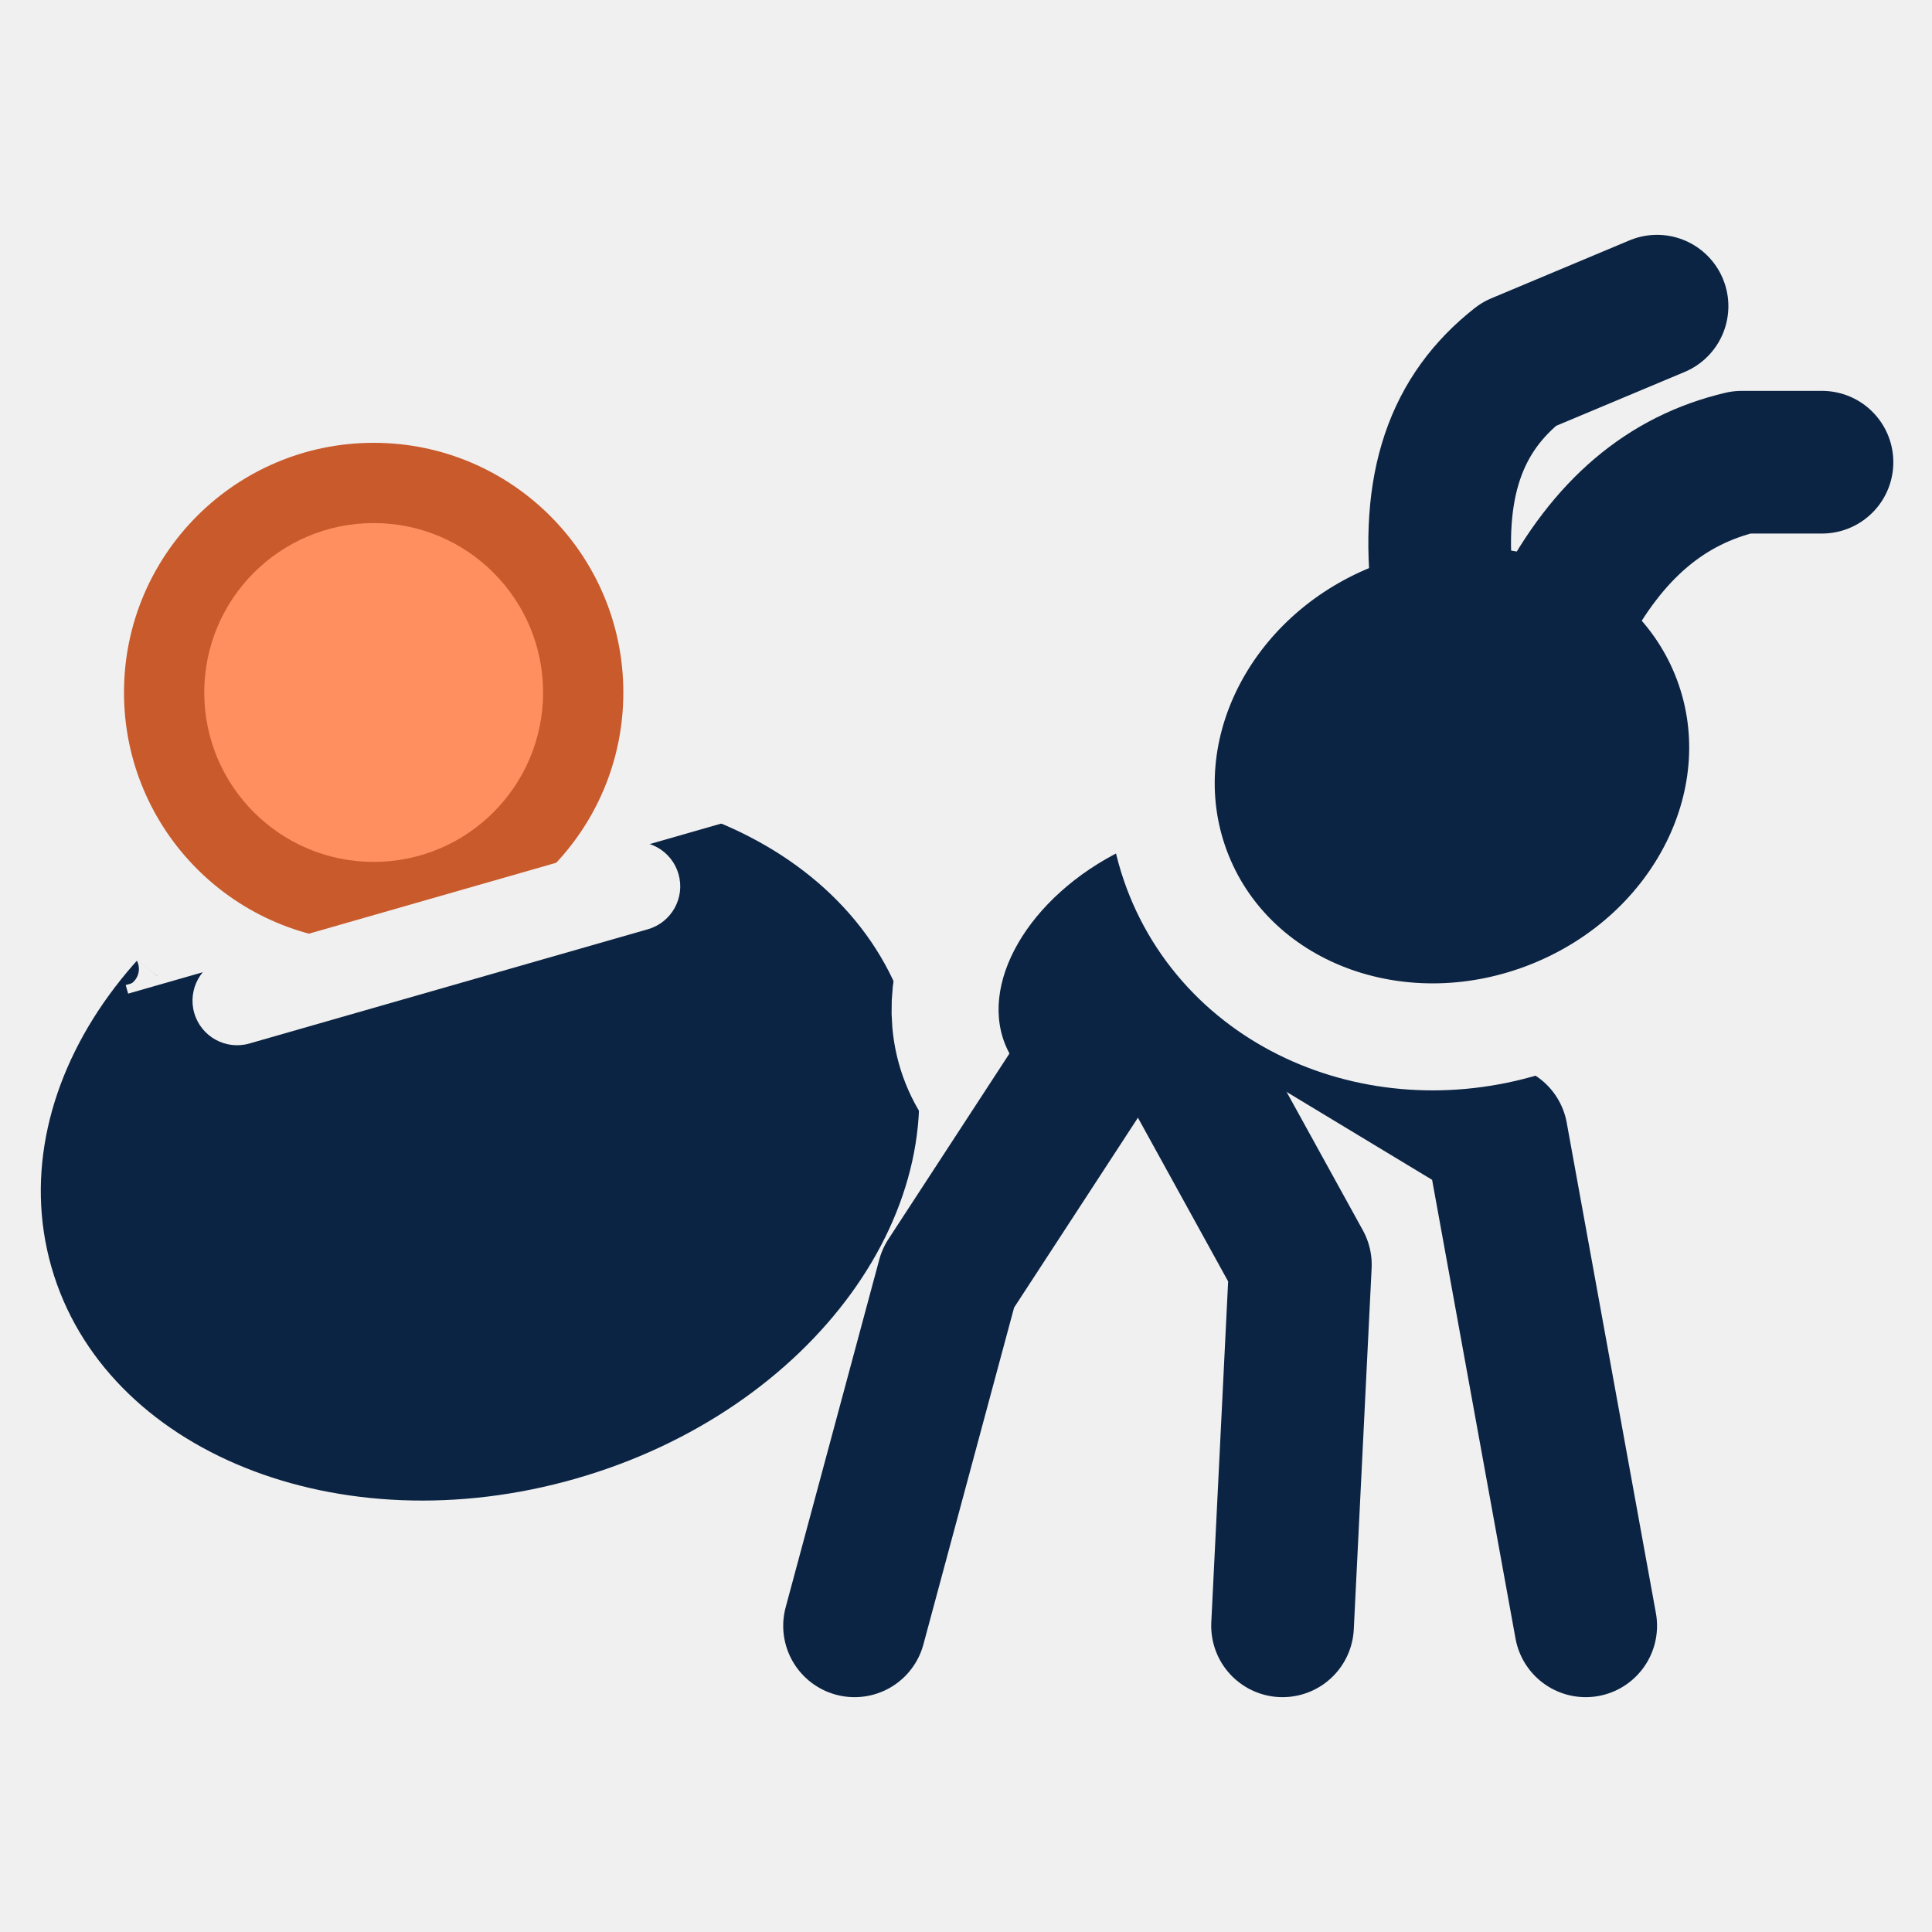
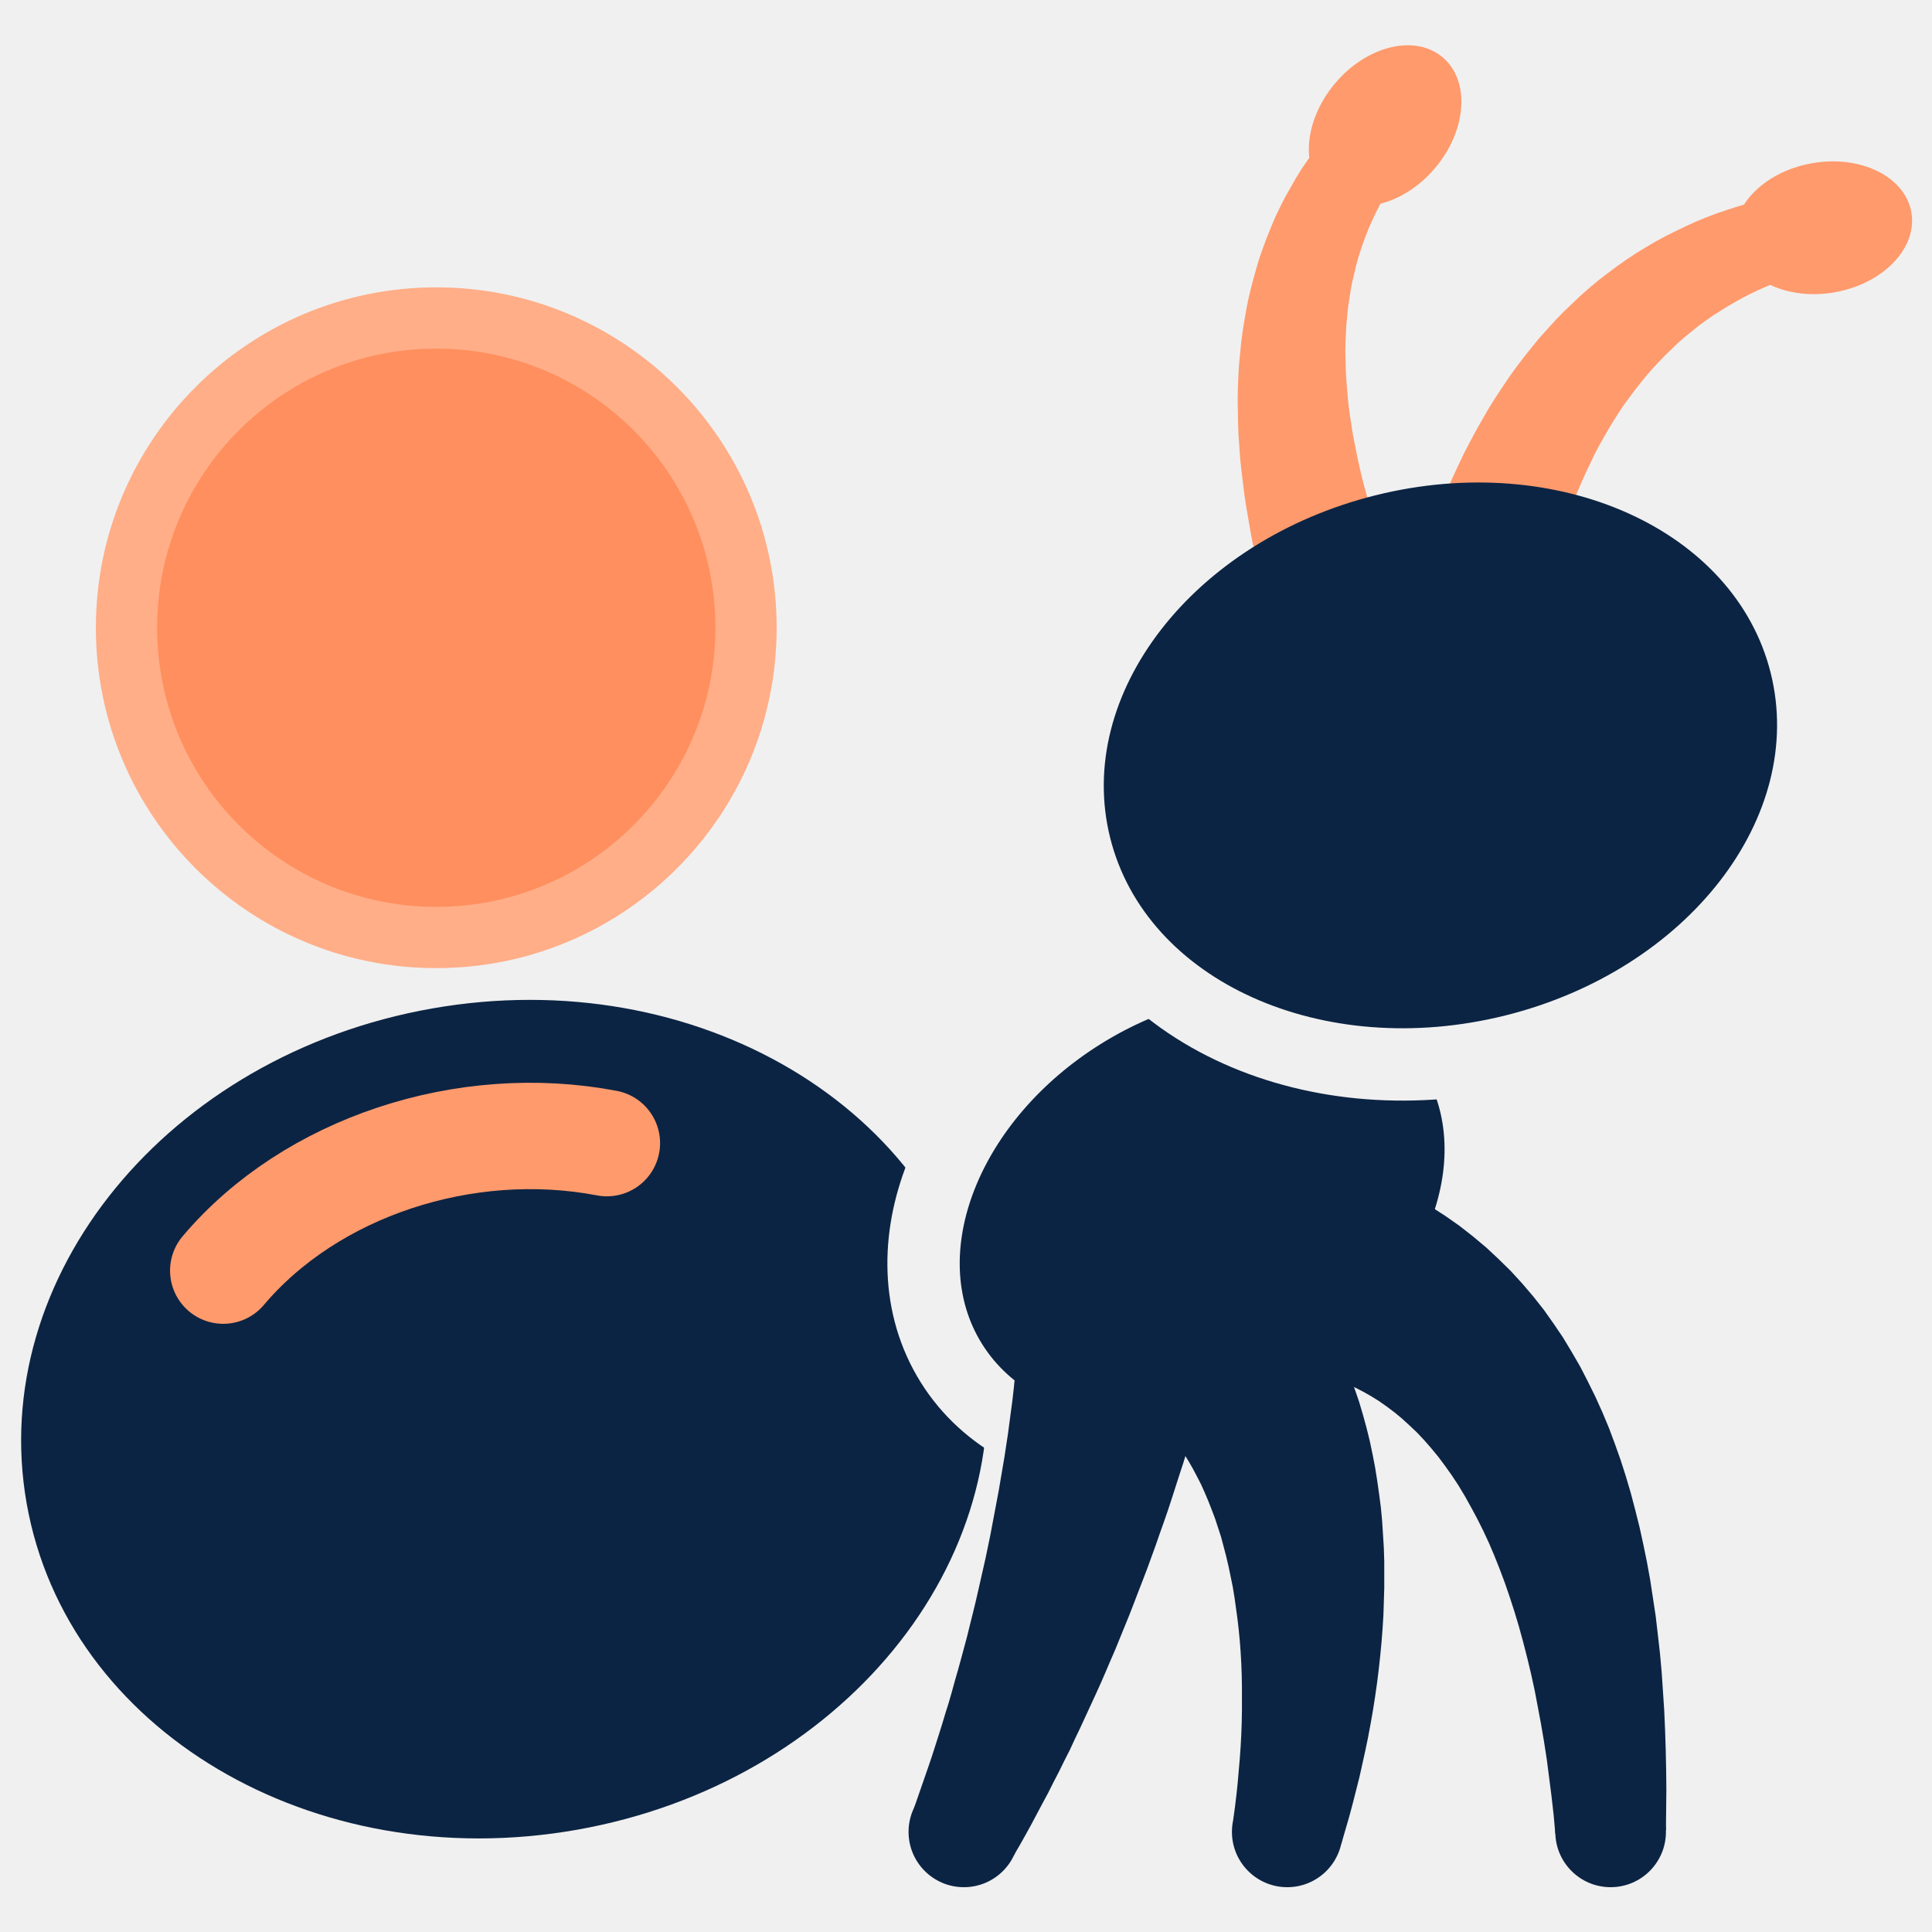
<svg xmlns="http://www.w3.org/2000/svg" viewBox="0 0 1024 1024" width="1024" height="1024">
-   <g transform="translate(512 512) scale(1.1815) translate(-578 -448)">
+   <g transform="translate(512 512) scale(1.1276) translate(-837 -577)">
    <defs>
-       <mask id="t" maskUnits="userSpaceOnUse" x="-100" y="-100" width="1224" height="1224">
-         <g fill="white">
-           <g transform="translate(360 528) rotate(-16)">
-             <ellipse rx="200" ry="156" />
+       <mask id="t" maskUnits="userSpaceOnUse" x="0" y="0" width="1600" height="1600">
+         <g fill="black" stroke="black" stroke-width="68">
+           <g transform="translate(620 790) rotate(-10)">
+             <ellipse rx="228" ry="196" />
          </g>
        </g>
-         <g fill="black">
-           <g transform="translate(360 528) rotate(-16)">
-             <rect x="-107" y="-112" width="226" height="40" rx="20" />
-             <clipPath id="ta">
-               <rect x="-400" y="-600" width="800" height="488" />
-             </clipPath>
-             <circle cx="10" cy="-208" r="160" clip-path="url(#ta)" />
-             <path d="M-133.11 -112 L -118.00 -112 L -126.29 -124.19 A 8 8 0 0 1 -133.11 -112 Z" />
-             <path d="M153.11 -112 L 138.00 -112 L 146.29 -124.19 A 8 8 0 0 0 153.11 -112 Z" />
-             <rect x="-133.11" y="-112.5" width="286.22" height="4" />
+         <g fill="white">
+           <g transform="translate(620 790) rotate(-10)">
+             <ellipse rx="228" ry="196" />
          </g>
        </g>
-         <g fill="black" stroke="black" stroke-width="96">
-           <ellipse cx="674" cy="448" rx="86" ry="58" transform="rotate(-26 674 448)" />
+         <g fill="black" stroke="black" stroke-width="68">
+           <ellipse cx="948" cy="690" rx="122" ry="90" transform="rotate(-32 948 690)" />
        </g>
        <g fill="white">
-           <ellipse cx="674" cy="448" rx="86" ry="58" transform="rotate(-26 674 448)" />
-         </g>
-         <g fill="none" stroke="white" stroke-width="64" stroke-linecap="round" stroke-linejoin="round">
-           <path d="M720 466 L 816 524 L 856 744" />
-           <path d="M674 484 L 728 582 L 720 744" />
-           <path d="M630 496 L 570 588 L 528 744" />
-         </g>
-         <g fill="black" stroke="black" stroke-width="96">
-           <ellipse cx="796" cy="358" rx="108" ry="96" transform="rotate(-22 796 358)" />
+           <ellipse cx="948" cy="690" rx="122" ry="90" transform="rotate(-32 948 690)" />
        </g>
        <g fill="white">
-           <ellipse cx="796" cy="358" rx="108" ry="96" transform="rotate(-22 796 358)" />
+           <path d="M1007.9 770.3 L 1012.0 771.7 L 1016.0 773.3 L 1019.8 775.1 L 1023.7 777.1 L 1027.4 779.2 L 1031.1 781.5 L 1034.8 784.1 L 1038.4 786.8 L 1041.9 789.7 L 1045.4 792.9 L 1048.9 796.2 L 1052.3 799.8 L 1055.7 803.7 L 1059.0 807.7 L 1062.2 812.0 L 1065.4 816.5 L 1068.5 821.2 L 1071.5 826.2 L 1074.4 831.4 L 1077.3 836.8 L 1080.1 842.4 L 1082.8 848.2 L 1085.4 854.3 L 1087.9 860.6 L 1090.3 867.0 L 1092.6 873.7 L 1094.8 880.5 L 1096.9 887.5 L 1098.9 894.8 L 1100.8 902.2 L 1102.6 909.7 L 1104.3 917.5 L 1105.8 925.4 L 1107.3 933.4 L 1108.7 941.6 L 1110.0 950.0 L 1111.1 958.5 L 1112.2 967.1 L 1113.2 975.9 L 1114.0 984.8 L 1166.0 983.2 L 1166.1 973.6 L 1166.2 964.1 L 1166.1 954.7 L 1165.9 945.4 L 1165.6 936.1 L 1165.2 927.0 L 1164.6 917.9 L 1164.0 909.0 L 1163.2 900.1 L 1162.2 891.3 L 1161.2 882.7 L 1159.9 874.1 L 1158.6 865.6 L 1157.1 857.3 L 1155.4 849.0 L 1153.6 840.8 L 1151.6 832.8 L 1149.5 824.8 L 1147.2 817.0 L 1144.7 809.2 L 1142.0 801.6 L 1139.2 794.1 L 1136.1 786.7 L 1132.8 779.4 L 1129.3 772.3 L 1125.7 765.3 L 1121.7 758.4 L 1117.6 751.6 L 1113.2 745.1 L 1108.6 738.6 L 1103.7 732.4 L 1098.5 726.3 L 1093.1 720.4 L 1087.4 714.8 L 1081.5 709.3 L 1075.3 704.1 L 1068.9 699.1 L 1062.2 694.4 L 1055.2 689.9 L 1048.1 685.7 Z" />
+           <circle cx="1028" cy="728" r="46.8" />
+           <circle cx="1140" cy="984" r="26" />
+           <path d="M928.3 791.5 L 930.7 794.3 L 933.1 797.2 L 935.3 800.2 L 937.5 803.3 L 939.6 806.5 L 941.7 809.9 L 943.7 813.4 L 945.6 817.0 L 947.5 820.7 L 949.2 824.5 L 950.9 828.5 L 952.5 832.6 L 954.1 836.8 L 955.5 841.1 L 956.9 845.4 L 958.1 849.9 L 959.3 854.5 L 960.4 859.2 L 961.4 864.0 L 962.4 868.9 L 963.2 873.8 L 963.9 878.8 L 964.6 883.9 L 965.2 889.1 L 965.7 894.3 L 966.1 899.6 L 966.4 905.0 L 966.6 910.4 L 966.7 915.8 L 966.7 921.3 L 966.7 926.9 L 966.6 932.5 L 966.4 938.1 L 966.1 943.8 L 965.7 949.5 L 965.2 955.2 L 964.7 961.0 L 964.1 966.7 L 963.4 972.5 L 962.6 978.3 L 1013.4 989.7 L 1015.2 983.5 L 1017.0 977.3 L 1018.7 971.0 L 1020.3 964.7 L 1021.9 958.4 L 1023.3 952.1 L 1024.7 945.8 L 1026.0 939.5 L 1027.2 933.1 L 1028.3 926.8 L 1029.3 920.4 L 1030.2 914.1 L 1031.0 907.7 L 1031.7 901.3 L 1032.3 895.0 L 1032.8 888.6 L 1033.2 882.2 L 1033.4 875.9 L 1033.6 869.5 L 1033.6 863.1 L 1033.6 856.8 L 1033.4 850.5 L 1033.0 844.1 L 1032.6 837.8 L 1032.0 831.5 L 1031.2 825.3 L 1030.3 819.0 L 1029.3 812.7 L 1028.1 806.5 L 1026.8 800.3 L 1025.3 794.2 L 1023.6 788.0 L 1021.8 781.9 L 1019.7 775.8 L 1017.5 769.8 L 1015.2 763.8 L 1012.6 757.9 L 1009.8 752.0 L 1006.8 746.2 L 1003.7 740.5 Z" />
+           <circle cx="966" cy="766" r="45.5" />
+           <circle cx="988" cy="984" r="26" />
+           <path d="M860.6 765.6 L 860.0 770.8 L 859.4 776.0 L 858.8 781.3 L 858.1 786.5 L 857.4 791.8 L 856.7 797.1 L 855.9 802.3 L 855.1 807.6 L 854.2 812.9 L 853.3 818.2 L 852.4 823.5 L 851.4 828.8 L 850.4 834.1 L 849.4 839.4 L 848.4 844.7 L 847.3 850.0 L 846.2 855.3 L 845.0 860.6 L 843.8 865.9 L 842.6 871.2 L 841.4 876.4 L 840.1 881.7 L 838.8 886.9 L 837.5 892.2 L 836.1 897.4 L 834.7 902.6 L 833.3 907.7 L 831.8 912.9 L 830.4 918.0 L 828.9 923.2 L 827.3 928.3 L 825.8 933.3 L 824.2 938.4 L 822.6 943.4 L 821.0 948.4 L 819.3 953.4 L 817.6 958.3 L 815.9 963.2 L 814.2 968.1 L 812.5 973.0 L 859.5 995.0 L 862.3 990.2 L 865.0 985.4 L 867.7 980.5 L 870.3 975.6 L 872.9 970.7 L 875.6 965.7 L 878.1 960.7 L 880.7 955.7 L 883.2 950.6 L 885.8 945.5 L 888.2 940.3 L 890.7 935.1 L 893.1 929.9 L 895.5 924.7 L 897.9 919.5 L 900.3 914.2 L 902.6 908.9 L 904.9 903.5 L 907.2 898.2 L 909.4 892.8 L 911.6 887.4 L 913.8 882.0 L 915.9 876.6 L 918.0 871.1 L 920.1 865.7 L 922.2 860.2 L 924.2 854.7 L 926.2 849.2 L 928.1 843.7 L 930.1 838.1 L 932.0 832.6 L 933.8 827.1 L 935.6 821.5 L 937.4 815.9 L 939.2 810.4 L 940.9 804.8 L 942.6 799.2 L 944.2 793.6 L 945.8 788.0 L 947.4 782.4 Z" />
+           <circle cx="904" cy="774" r="44.2" />
+           <circle cx="836" cy="984" r="26" />
        </g>
-         <g fill="none" stroke="white" stroke-width="64" stroke-linecap="round" stroke-linejoin="round">
-           <path d="M792 282 C 786 232 798 200 826 178 L 888 152" />
-           <path d="M846 290 C 866 252 892 230 926 222 L 962 222" />
+         <g fill="black" stroke="black" stroke-width="68">
+           <ellipse cx="1060" cy="478" rx="160" ry="126" transform="rotate(-14 1060 478)" />
+         </g>
+         <g fill="white">
+           <ellipse cx="1060" cy="478" rx="160" ry="126" transform="rotate(-14 1060 478)" />
        </g>
      </mask>
    </defs>
-     <rect x="-100" y="-100" width="1224" height="1224" fill="#0C2443" mask="url(#t)" />
-     <g transform="translate(360 528) rotate(-16)">
-       <clipPath id="tc">
-         <rect x="-400" y="-600" width="800" height="488" />
-       </clipPath>
-       <g clip-path="url(#tc)">
-         <g transform="translate(10 -208) rotate(16)">
-           <circle r="112" fill="#C85A2C" />
-           <circle r="76" fill="#FF8F5E" />
-         </g>
+     <g fill="#FF9A6C">
+       <path d="M1028.0 365.0 L 1026.6 360.1 L 1025.2 355.2 L 1023.9 350.4 L 1022.7 345.6 L 1021.6 340.8 L 1020.6 336.1 L 1019.7 331.5 L 1018.8 326.9 L 1018.1 322.3 L 1017.4 317.8 L 1016.8 313.4 L 1016.4 308.9 L 1016.0 304.6 L 1015.7 300.3 L 1015.5 296.0 L 1015.4 291.8 L 1015.3 287.6 L 1015.4 283.4 L 1015.6 279.3 L 1015.8 275.3 L 1016.2 271.3 L 1016.6 267.3 L 1017.2 263.4 L 1017.8 259.5 L 1018.5 255.7 L 1019.4 251.9 L 1020.3 248.1 L 1021.3 244.3 L 1022.5 240.6 L 1023.7 237.0 L 1025.1 233.3 L 1026.5 229.7 L 1028.1 226.2 L 1029.8 222.6 L 1031.6 219.1 L 1033.5 215.6 L 1035.5 212.2 L 1037.7 208.7 L 1040.0 205.3 L 1042.4 202.0 L 1013.6 178.0 L 1010.2 181.9 L 1006.8 185.9 L 1003.6 189.9 L 1000.5 194.0 L 997.6 198.2 L 994.7 202.4 L 992.0 206.8 L 989.5 211.2 L 987.0 215.6 L 984.7 220.1 L 982.5 224.7 L 980.5 229.4 L 978.6 234.1 L 976.8 238.9 L 975.1 243.7 L 973.6 248.6 L 972.2 253.6 L 970.9 258.6 L 969.7 263.6 L 968.7 268.7 L 967.8 273.9 L 967.0 279.0 L 966.3 284.3 L 965.8 289.6 L 965.3 294.9 L 965.0 300.2 L 964.8 305.6 L 964.7 311.1 L 964.8 316.5 L 964.9 322.1 L 965.1 327.6 L 965.5 333.2 L 965.9 338.8 L 966.5 344.4 L 967.2 350.1 L 967.9 355.8 L 968.8 361.6 L 969.8 367.4 L 970.8 373.2 L 972.0 379.0 Z" />
+       <circle cx="1000" cy="372" r="28.9" />
+       <circle cx="1028" cy="190" r="18.7" />
+       <path d="M1117.0 374.2 L 1118.7 369.1 L 1120.5 364.2 L 1122.3 359.3 L 1124.2 354.6 L 1126.2 349.9 L 1128.2 345.4 L 1130.3 341.0 L 1132.4 336.6 L 1134.6 332.4 L 1136.9 328.3 L 1139.2 324.3 L 1141.6 320.4 L 1144.0 316.6 L 1146.5 312.9 L 1149.1 309.4 L 1151.7 305.9 L 1154.4 302.5 L 1157.1 299.2 L 1159.9 296.0 L 1162.8 292.9 L 1165.7 289.9 L 1168.7 287.0 L 1171.7 284.1 L 1174.8 281.4 L 1178.0 278.8 L 1181.2 276.2 L 1184.5 273.8 L 1187.9 271.4 L 1191.4 269.2 L 1194.9 267.0 L 1198.5 264.9 L 1202.1 262.9 L 1205.8 261.0 L 1209.6 259.2 L 1213.5 257.5 L 1217.4 255.8 L 1221.5 254.3 L 1225.6 252.9 L 1229.7 251.5 L 1234.0 250.3 L 1226.0 213.7 L 1220.7 214.7 L 1215.5 215.8 L 1210.3 217.0 L 1205.1 218.4 L 1200.0 219.9 L 1195.0 221.5 L 1190.0 223.2 L 1185.0 225.1 L 1180.1 227.1 L 1175.3 229.3 L 1170.5 231.6 L 1165.7 234.0 L 1161.1 236.5 L 1156.5 239.2 L 1151.9 242.0 L 1147.4 245.0 L 1143.0 248.1 L 1138.7 251.3 L 1134.4 254.6 L 1130.2 258.1 L 1126.1 261.7 L 1122.1 265.5 L 1118.1 269.3 L 1114.2 273.3 L 1110.4 277.5 L 1106.6 281.7 L 1103.0 286.1 L 1099.4 290.6 L 1095.9 295.2 L 1092.5 299.9 L 1089.2 304.8 L 1085.9 309.8 L 1082.7 314.9 L 1079.7 320.1 L 1076.7 325.4 L 1073.8 330.8 L 1070.9 336.4 L 1068.2 342.1 L 1065.5 347.9 L 1063.0 353.8 Z" />
+       <circle cx="1090" cy="364" r="28.9" />
+       <circle cx="1230" cy="232" r="18.7" />
+       <ellipse cx="1034" cy="182" rx="42" ry="30.8" transform="rotate(-50 1034 182)" />
+       <ellipse cx="1240" cy="230" rx="42" ry="30.8" transform="rotate(-10 1240 230)" />
+     </g>
+     <rect width="1600" height="1600" fill="#0C2443" mask="url(#t)" />
+     <g fill="none" stroke="#FF9A6C" stroke-width="50" stroke-linecap="round">
+       <g transform="translate(620 790) rotate(-10)">
+         <path d="M-118 -91.7 A 164 132 0 0 1 70 -119.4" />
      </g>
+     </g>
+     <g transform="translate(588 418)">
+       <circle r="160" fill="#FFAE88" />
+       <circle r="131.2" fill="#FF8F5E" />
    </g>
  </g>
</svg>
